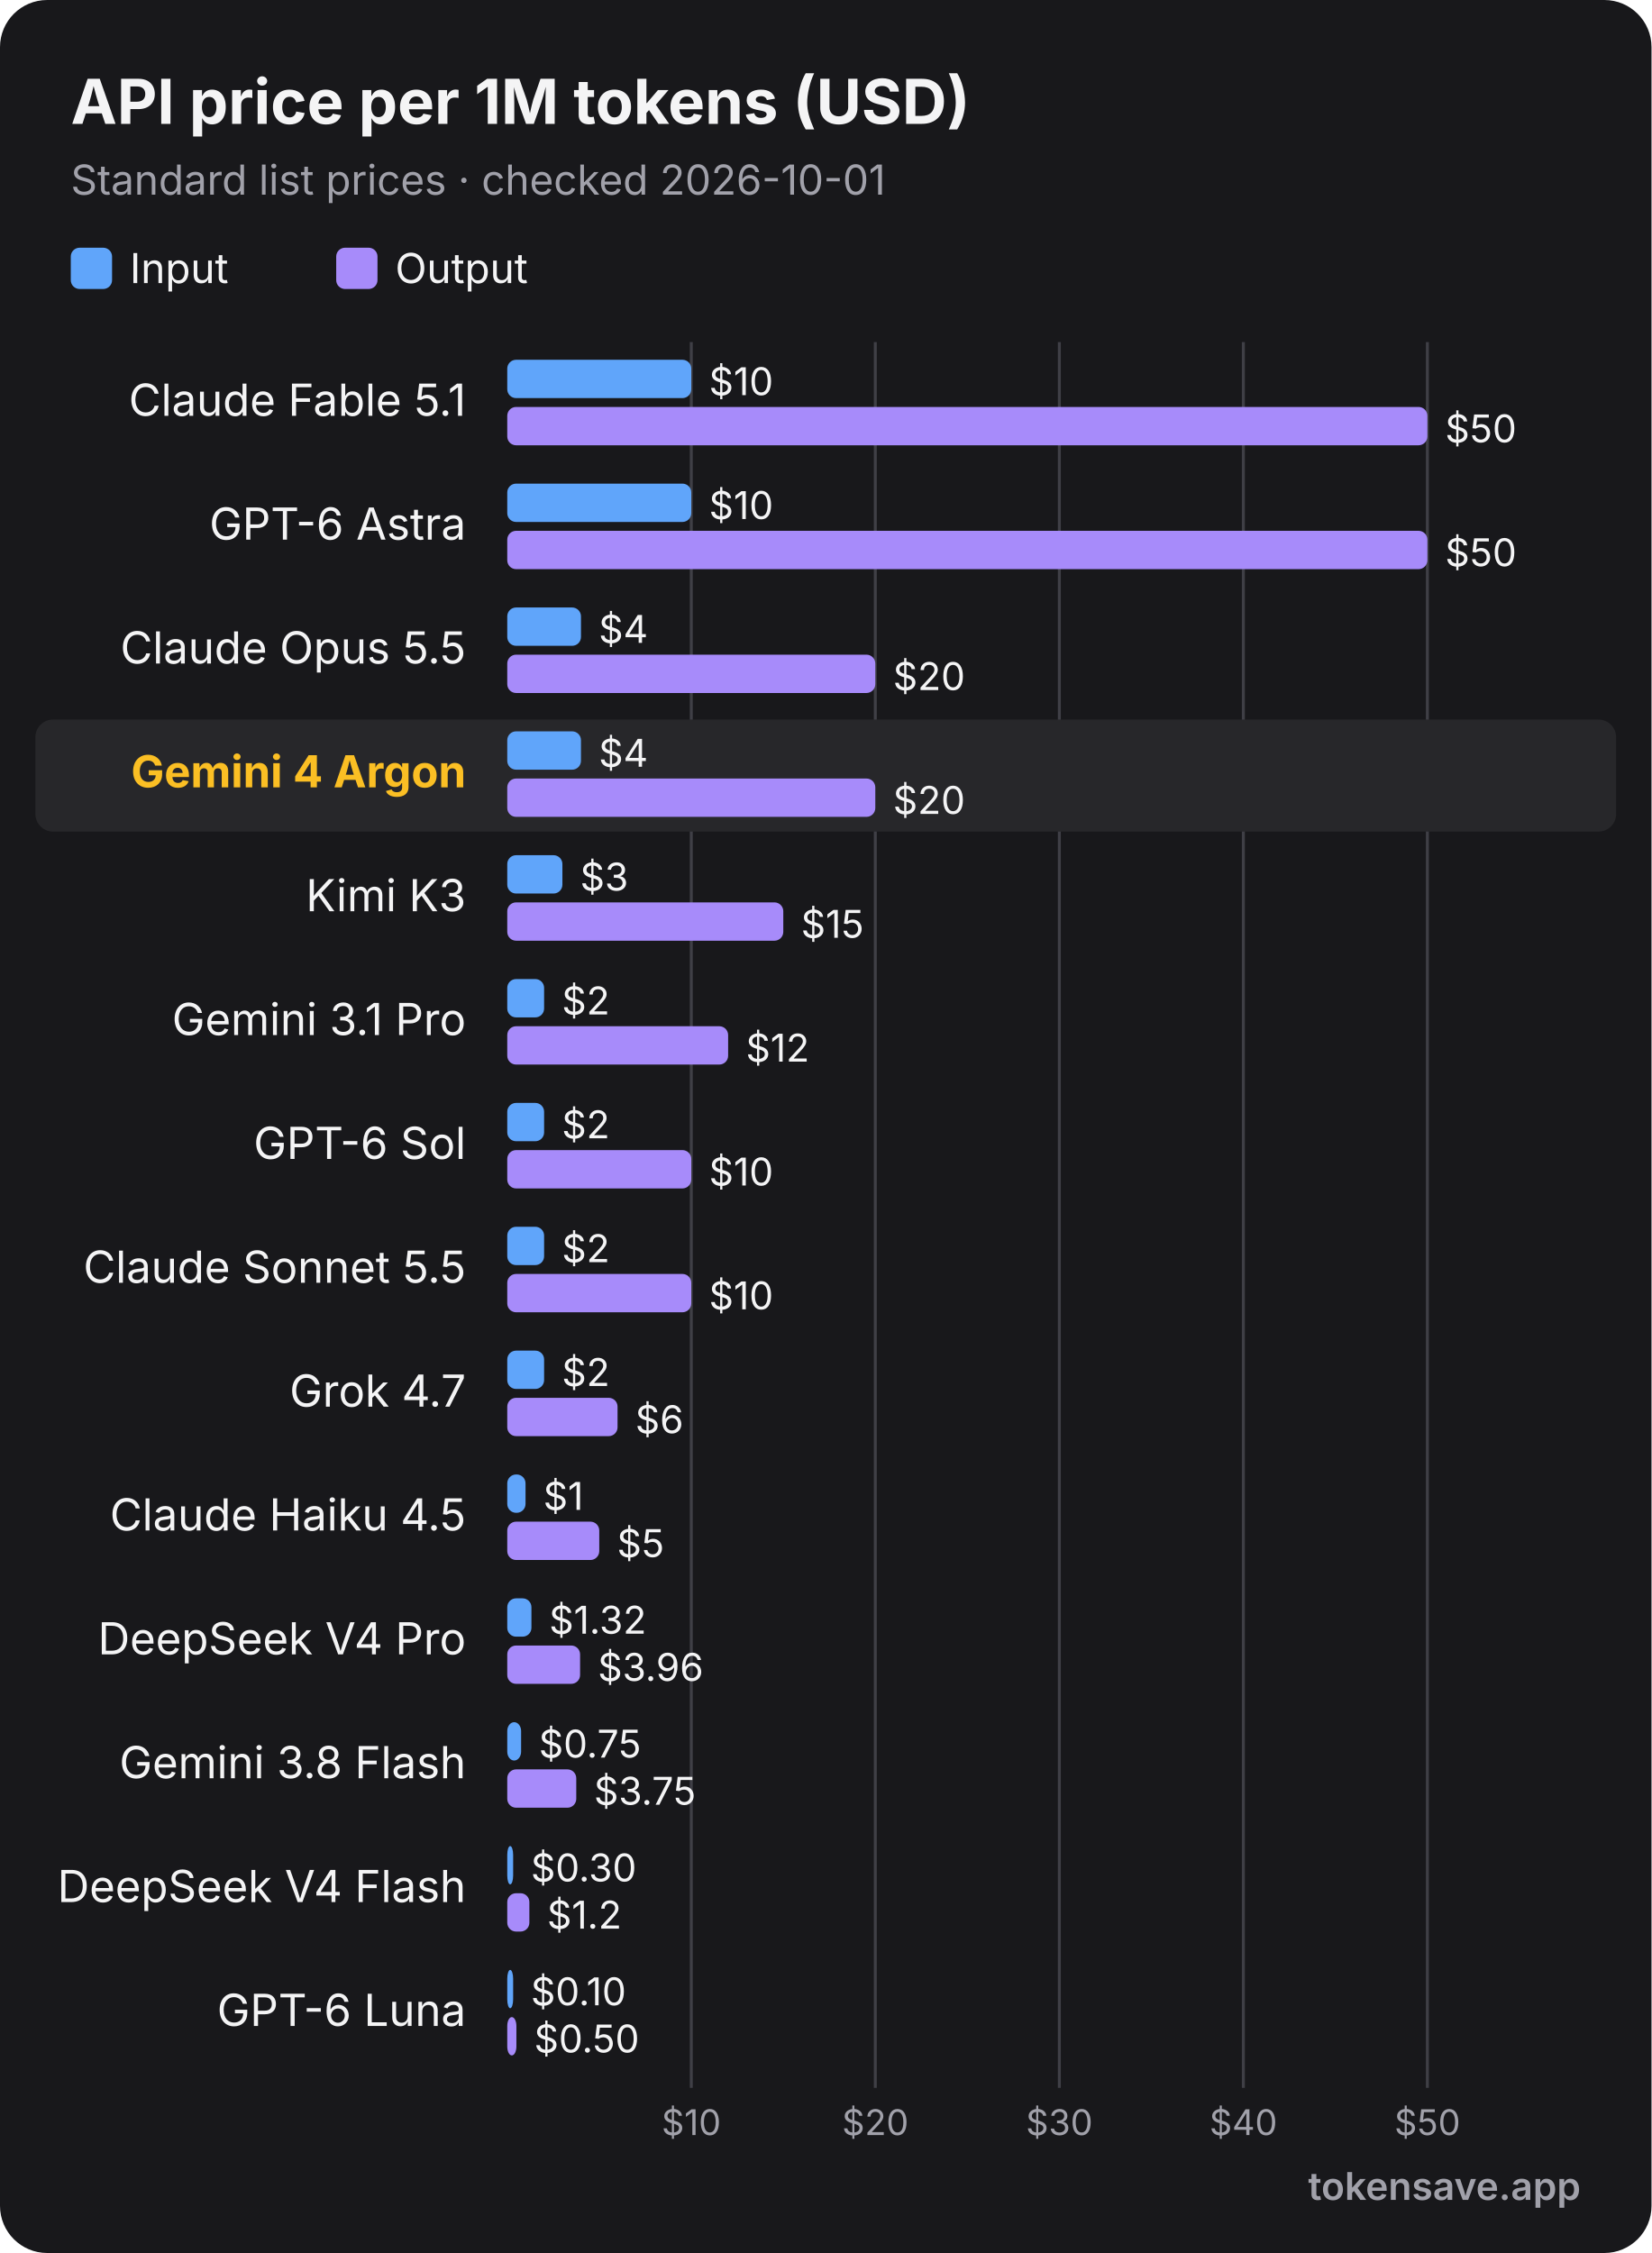
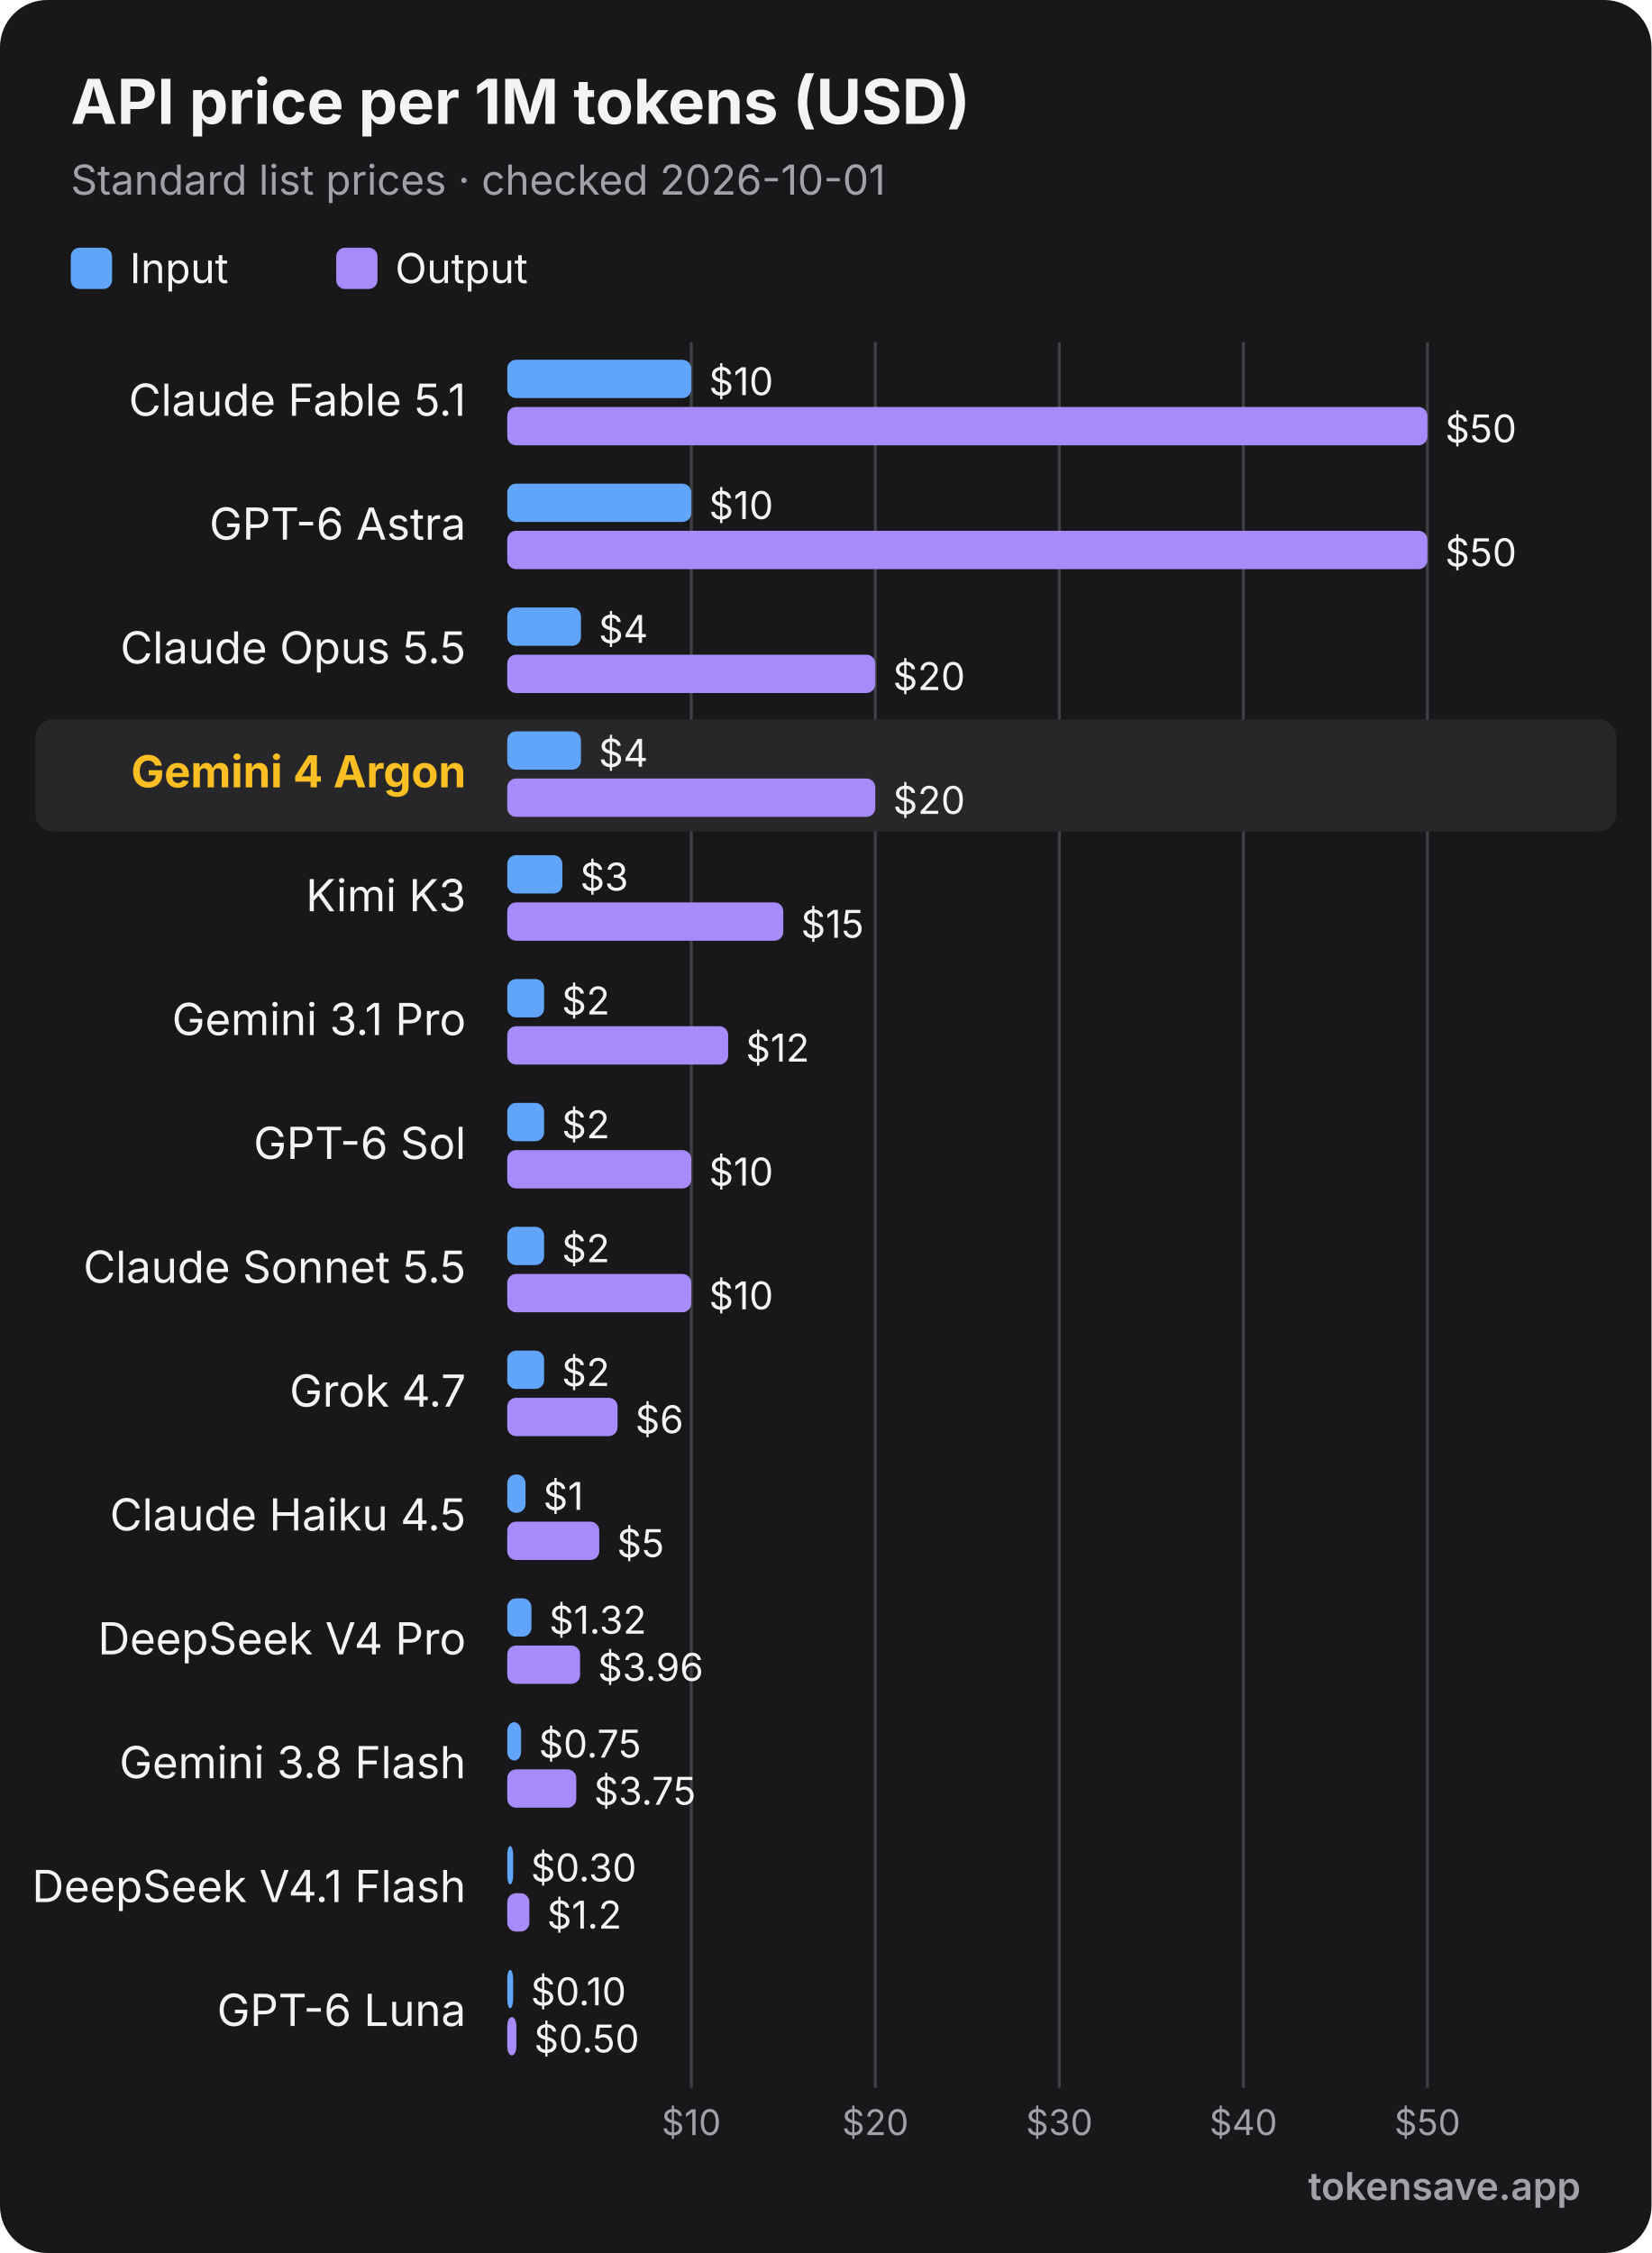
<svg xmlns="http://www.w3.org/2000/svg" viewBox="0 0 560 764" width="560" height="764" role="img" font-family="Inter, 'Segoe UI', Helvetica, Arial, sans-serif">
  <rect width="560" height="764" rx="16" fill="#18181b" />
  <text x="24" y="42" font-size="21" font-weight="700" fill="#f4f4f5">API price per 1M tokens (USD)</text>
  <text x="24" y="66" font-size="14" fill="#a1a1aa">Standard list prices · checked 2026-10-01</text>
  <rect x="24" y="84" width="14" height="14" rx="3" fill="#60a5fa" />
  <text x="44" y="96" font-size="14" fill="#f4f4f5">Input</text>
  <rect x="114" y="84" width="14" height="14" rx="3" fill="#a78bfa" />
  <text x="134" y="96" font-size="14" fill="#f4f4f5">Output</text>
  <line x1="234.4" y1="116" x2="234.4" y2="708" stroke="#3f3f46" stroke-width="1" />
  <text x="234.4" y="724" text-anchor="middle" font-size="12" fill="#a1a1aa">$10</text>
  <line x1="296.8" y1="116" x2="296.8" y2="708" stroke="#3f3f46" stroke-width="1" />
  <text x="296.8" y="724" text-anchor="middle" font-size="12" fill="#a1a1aa">$20</text>
  <line x1="359.2" y1="116" x2="359.2" y2="708" stroke="#3f3f46" stroke-width="1" />
  <text x="359.2" y="724" text-anchor="middle" font-size="12" fill="#a1a1aa">$30</text>
  <line x1="421.6" y1="116" x2="421.6" y2="708" stroke="#3f3f46" stroke-width="1" />
  <text x="421.6" y="724" text-anchor="middle" font-size="12" fill="#a1a1aa">$40</text>
  <line x1="484.0" y1="116" x2="484.0" y2="708" stroke="#3f3f46" stroke-width="1" />
  <text x="484.0" y="724" text-anchor="middle" font-size="12" fill="#a1a1aa">$50</text>
  <text x="158" y="141" text-anchor="end" font-size="15" font-weight="400" fill="#f4f4f5">Claude Fable 5.1</text>
  <rect x="172" y="122" width="62.4" height="13" rx="3" fill="#60a5fa" />
  <text x="240.4" y="134" font-size="13" fill="#f4f4f5">$10</text>
  <rect x="172" y="138" width="312.0" height="13" rx="3" fill="#a78bfa" />
  <text x="490.0" y="150" font-size="13" fill="#f4f4f5">$50</text>
  <text x="158" y="183" text-anchor="end" font-size="15" font-weight="400" fill="#f4f4f5">GPT-6 Astra</text>
  <rect x="172" y="164" width="62.4" height="13" rx="3" fill="#60a5fa" />
  <text x="240.4" y="176" font-size="13" fill="#f4f4f5">$10</text>
  <rect x="172" y="180" width="312.0" height="13" rx="3" fill="#a78bfa" />
  <text x="490.0" y="192" font-size="13" fill="#f4f4f5">$50</text>
  <text x="158" y="225" text-anchor="end" font-size="15" font-weight="400" fill="#f4f4f5">Claude Opus 5.5</text>
  <rect x="172" y="206" width="25.0" height="13" rx="3" fill="#60a5fa" />
  <text x="203.0" y="218" font-size="13" fill="#f4f4f5">$4</text>
  <rect x="172" y="222" width="124.8" height="13" rx="3" fill="#a78bfa" />
  <text x="302.8" y="234" font-size="13" fill="#f4f4f5">$20</text>
  <rect x="12" y="244" width="536" height="38" rx="6" fill="#27272a" />
  <text x="158" y="267" text-anchor="end" font-size="15" font-weight="700" fill="#fbbf24">Gemini 4 Argon</text>
  <rect x="172" y="248" width="25.0" height="13" rx="3" fill="#60a5fa" />
  <text x="203.0" y="260" font-size="13" fill="#f4f4f5">$4</text>
  <rect x="172" y="264" width="124.8" height="13" rx="3" fill="#a78bfa" />
  <text x="302.8" y="276" font-size="13" fill="#f4f4f5">$20</text>
  <text x="158" y="309" text-anchor="end" font-size="15" font-weight="400" fill="#f4f4f5">Kimi K3</text>
  <rect x="172" y="290" width="18.7" height="13" rx="3" fill="#60a5fa" />
  <text x="196.7" y="302" font-size="13" fill="#f4f4f5">$3</text>
  <rect x="172" y="306" width="93.6" height="13" rx="3" fill="#a78bfa" />
  <text x="271.6" y="318" font-size="13" fill="#f4f4f5">$15</text>
  <text x="158" y="351" text-anchor="end" font-size="15" font-weight="400" fill="#f4f4f5">Gemini 3.1 Pro</text>
  <rect x="172" y="332" width="12.5" height="13" rx="3" fill="#60a5fa" />
  <text x="190.5" y="344" font-size="13" fill="#f4f4f5">$2</text>
  <rect x="172" y="348" width="74.9" height="13" rx="3" fill="#a78bfa" />
  <text x="252.9" y="360" font-size="13" fill="#f4f4f5">$12</text>
  <text x="158" y="393" text-anchor="end" font-size="15" font-weight="400" fill="#f4f4f5">GPT-6 Sol</text>
  <rect x="172" y="374" width="12.5" height="13" rx="3" fill="#60a5fa" />
  <text x="190.5" y="386" font-size="13" fill="#f4f4f5">$2</text>
  <rect x="172" y="390" width="62.4" height="13" rx="3" fill="#a78bfa" />
  <text x="240.4" y="402" font-size="13" fill="#f4f4f5">$10</text>
  <text x="158" y="435" text-anchor="end" font-size="15" font-weight="400" fill="#f4f4f5">Claude Sonnet 5.5</text>
  <rect x="172" y="416" width="12.5" height="13" rx="3" fill="#60a5fa" />
  <text x="190.5" y="428" font-size="13" fill="#f4f4f5">$2</text>
  <rect x="172" y="432" width="62.4" height="13" rx="3" fill="#a78bfa" />
  <text x="240.4" y="444" font-size="13" fill="#f4f4f5">$10</text>
  <text x="158" y="477" text-anchor="end" font-size="15" font-weight="400" fill="#f4f4f5">Grok 4.7</text>
  <rect x="172" y="458" width="12.5" height="13" rx="3" fill="#60a5fa" />
  <text x="190.5" y="470" font-size="13" fill="#f4f4f5">$2</text>
  <rect x="172" y="474" width="37.4" height="13" rx="3" fill="#a78bfa" />
  <text x="215.4" y="486" font-size="13" fill="#f4f4f5">$6</text>
  <text x="158" y="519" text-anchor="end" font-size="15" font-weight="400" fill="#f4f4f5">Claude Haiku 4.5</text>
  <rect x="172" y="500" width="6.2" height="13" rx="3" fill="#60a5fa" />
  <text x="184.2" y="512" font-size="13" fill="#f4f4f5">$1</text>
  <rect x="172" y="516" width="31.2" height="13" rx="3" fill="#a78bfa" />
  <text x="209.2" y="528" font-size="13" fill="#f4f4f5">$5</text>
  <text x="158" y="561" text-anchor="end" font-size="15" font-weight="400" fill="#f4f4f5">DeepSeek V4 Pro</text>
  <rect x="172" y="542" width="8.2" height="13" rx="3" fill="#60a5fa" />
  <text x="186.2" y="554" font-size="13" fill="#f4f4f5">$1.32</text>
  <rect x="172" y="558" width="24.7" height="13" rx="3" fill="#a78bfa" />
  <text x="202.7" y="570" font-size="13" fill="#f4f4f5">$3.96</text>
  <text x="158" y="603" text-anchor="end" font-size="15" font-weight="400" fill="#f4f4f5">Gemini 3.8 Flash</text>
  <rect x="172" y="584" width="4.7" height="13" rx="3" fill="#60a5fa" />
  <text x="182.7" y="596" font-size="13" fill="#f4f4f5">$0.75</text>
  <rect x="172" y="600" width="23.4" height="13" rx="3" fill="#a78bfa" />
  <text x="201.4" y="612" font-size="13" fill="#f4f4f5">$3.75</text>
-   <text x="158" y="645" text-anchor="end" font-size="15" font-weight="400" fill="#f4f4f5">DeepSeek V4 Flash</text>
+   <text x="158" y="645" text-anchor="end" font-size="15" font-weight="400" fill="#f4f4f5">DeepSeek V4.1 Flash</text>
  <rect x="172" y="626" width="2.0" height="13" rx="3" fill="#60a5fa" />
  <text x="180.0" y="638" font-size="13" fill="#f4f4f5">$0.30</text>
  <rect x="172" y="642" width="7.5" height="13" rx="3" fill="#a78bfa" />
  <text x="185.5" y="654" font-size="13" fill="#f4f4f5">$1.2</text>
  <text x="158" y="687" text-anchor="end" font-size="15" font-weight="400" fill="#f4f4f5">GPT-6 Luna</text>
  <rect x="172" y="668" width="2.0" height="13" rx="3" fill="#60a5fa" />
  <text x="180.0" y="680" font-size="13" fill="#f4f4f5">$0.10</text>
  <rect x="172" y="684" width="3.1" height="13" rx="3" fill="#a78bfa" />
  <text x="181.1" y="696" font-size="13" fill="#f4f4f5">$0.50</text>
  <text x="536" y="746" text-anchor="end" font-size="13" font-weight="600" fill="#a1a1aa">tokensave.app</text>
</svg>
